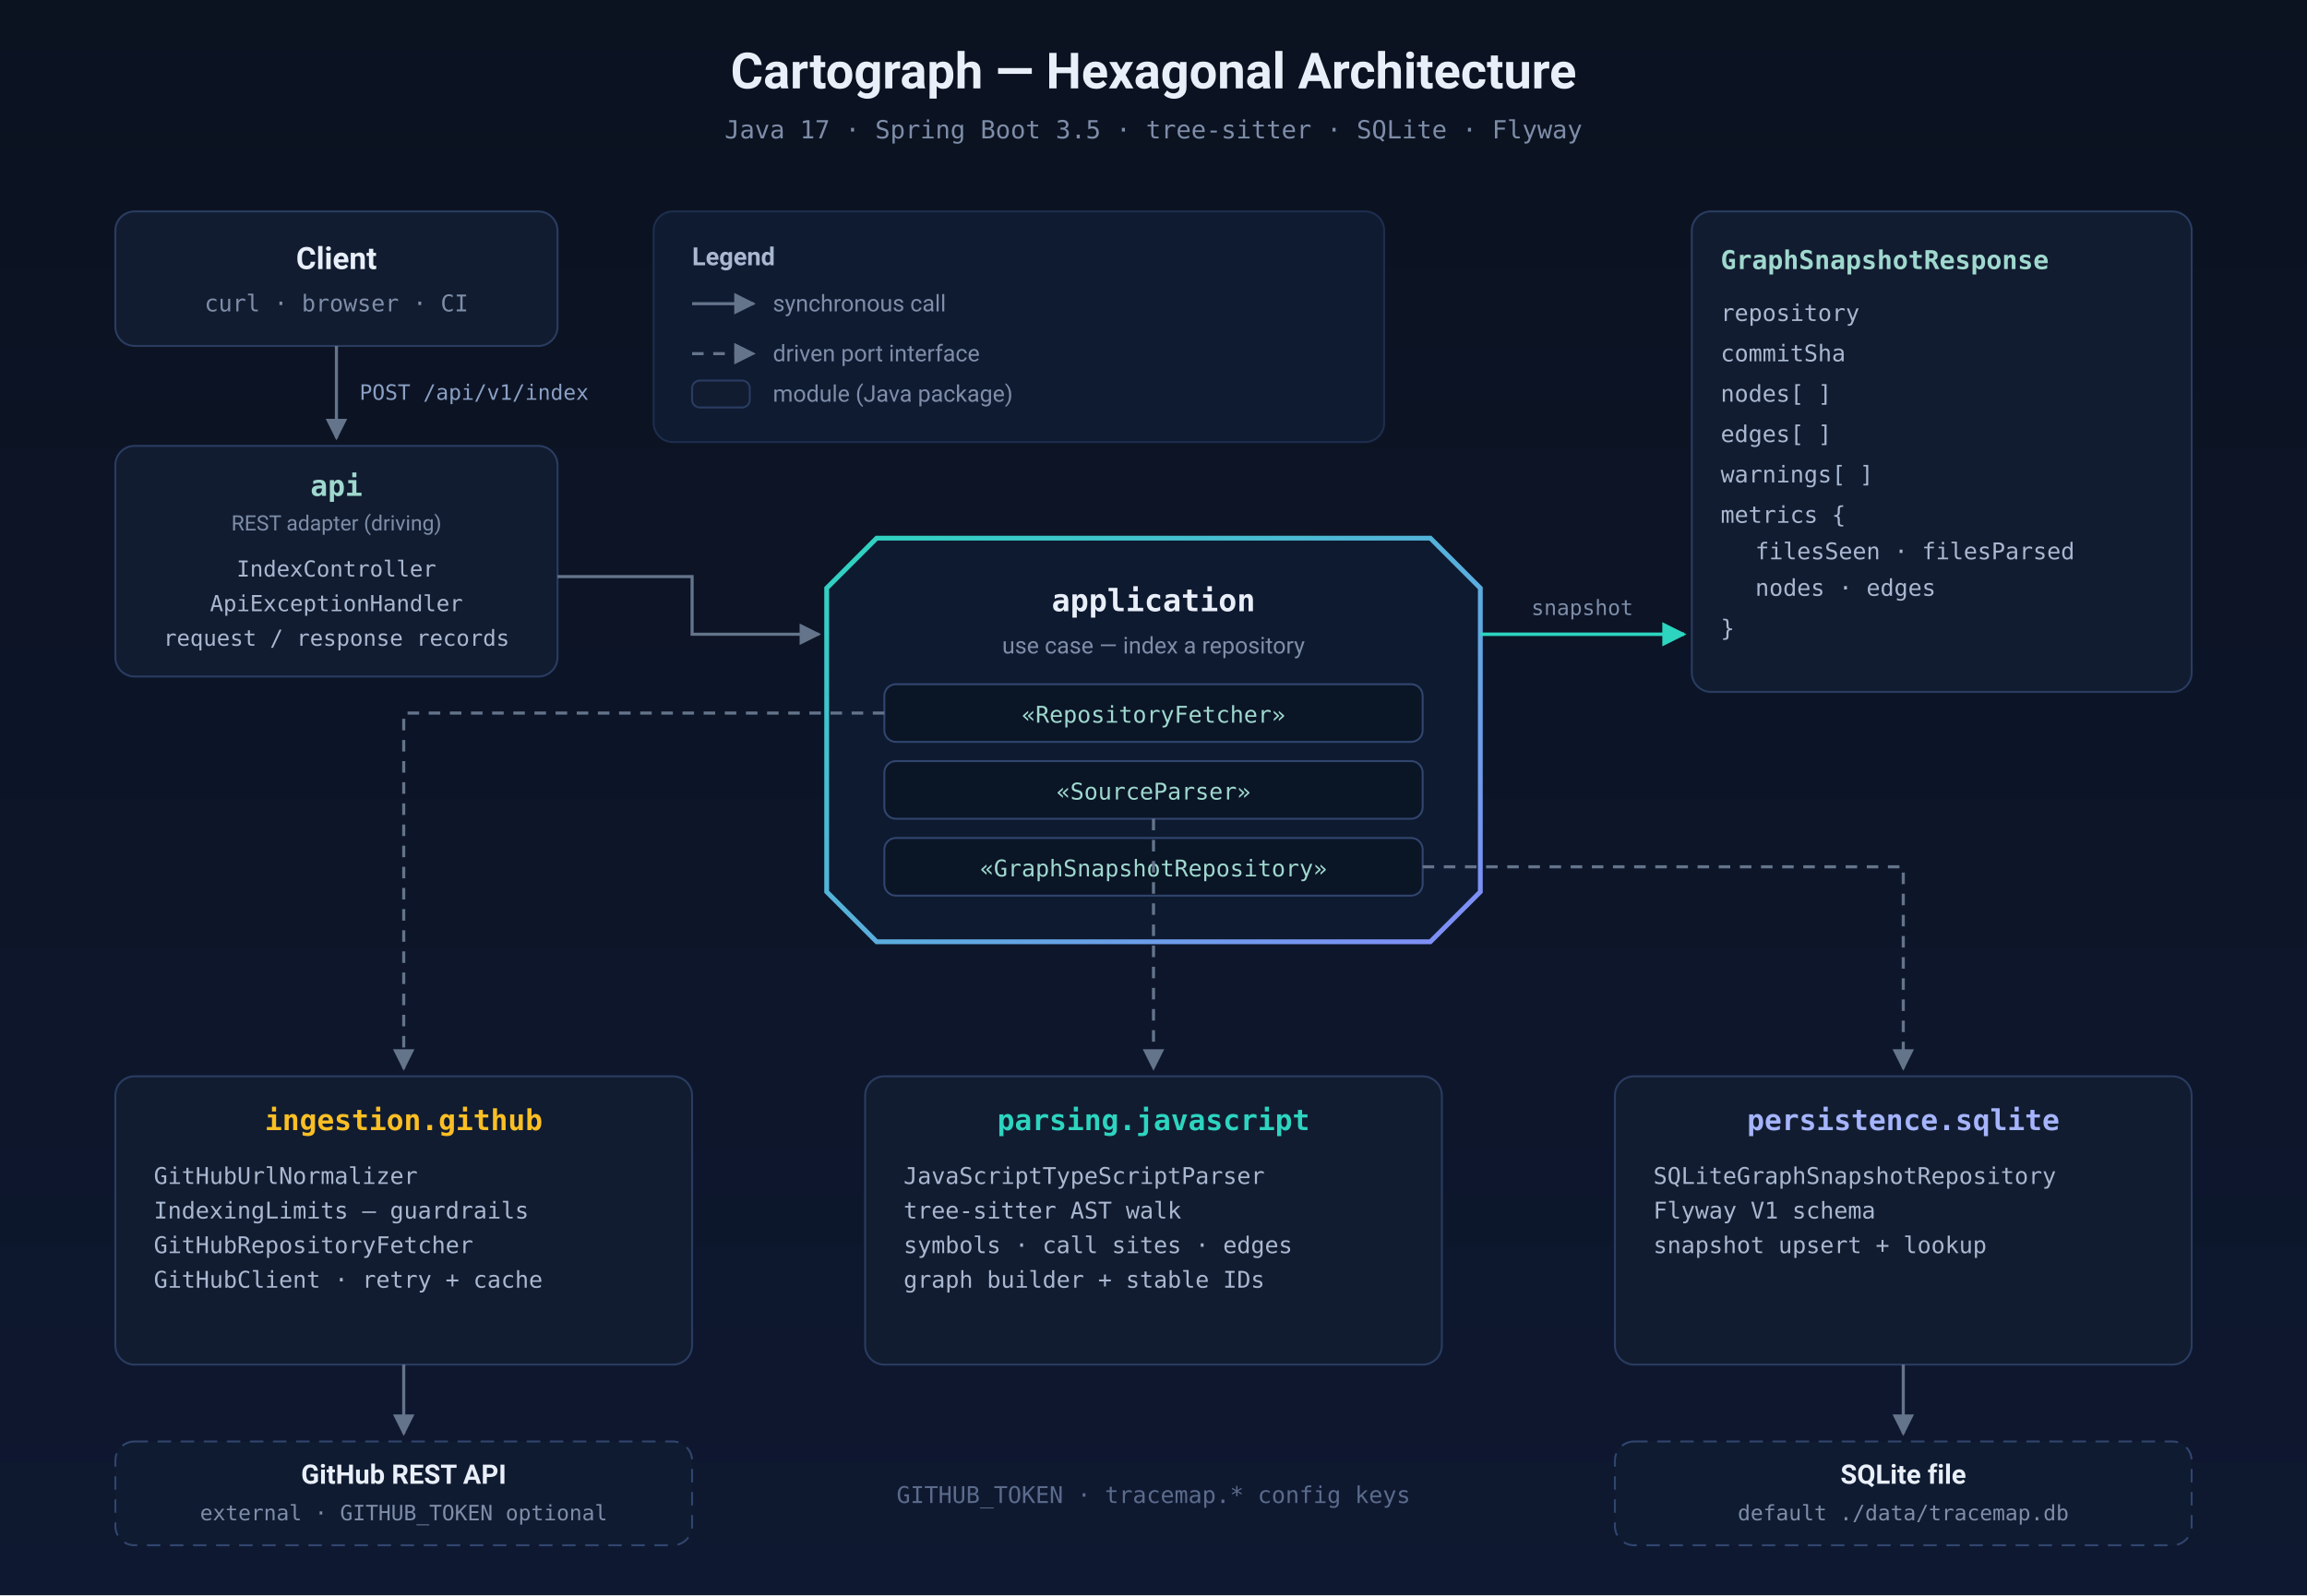
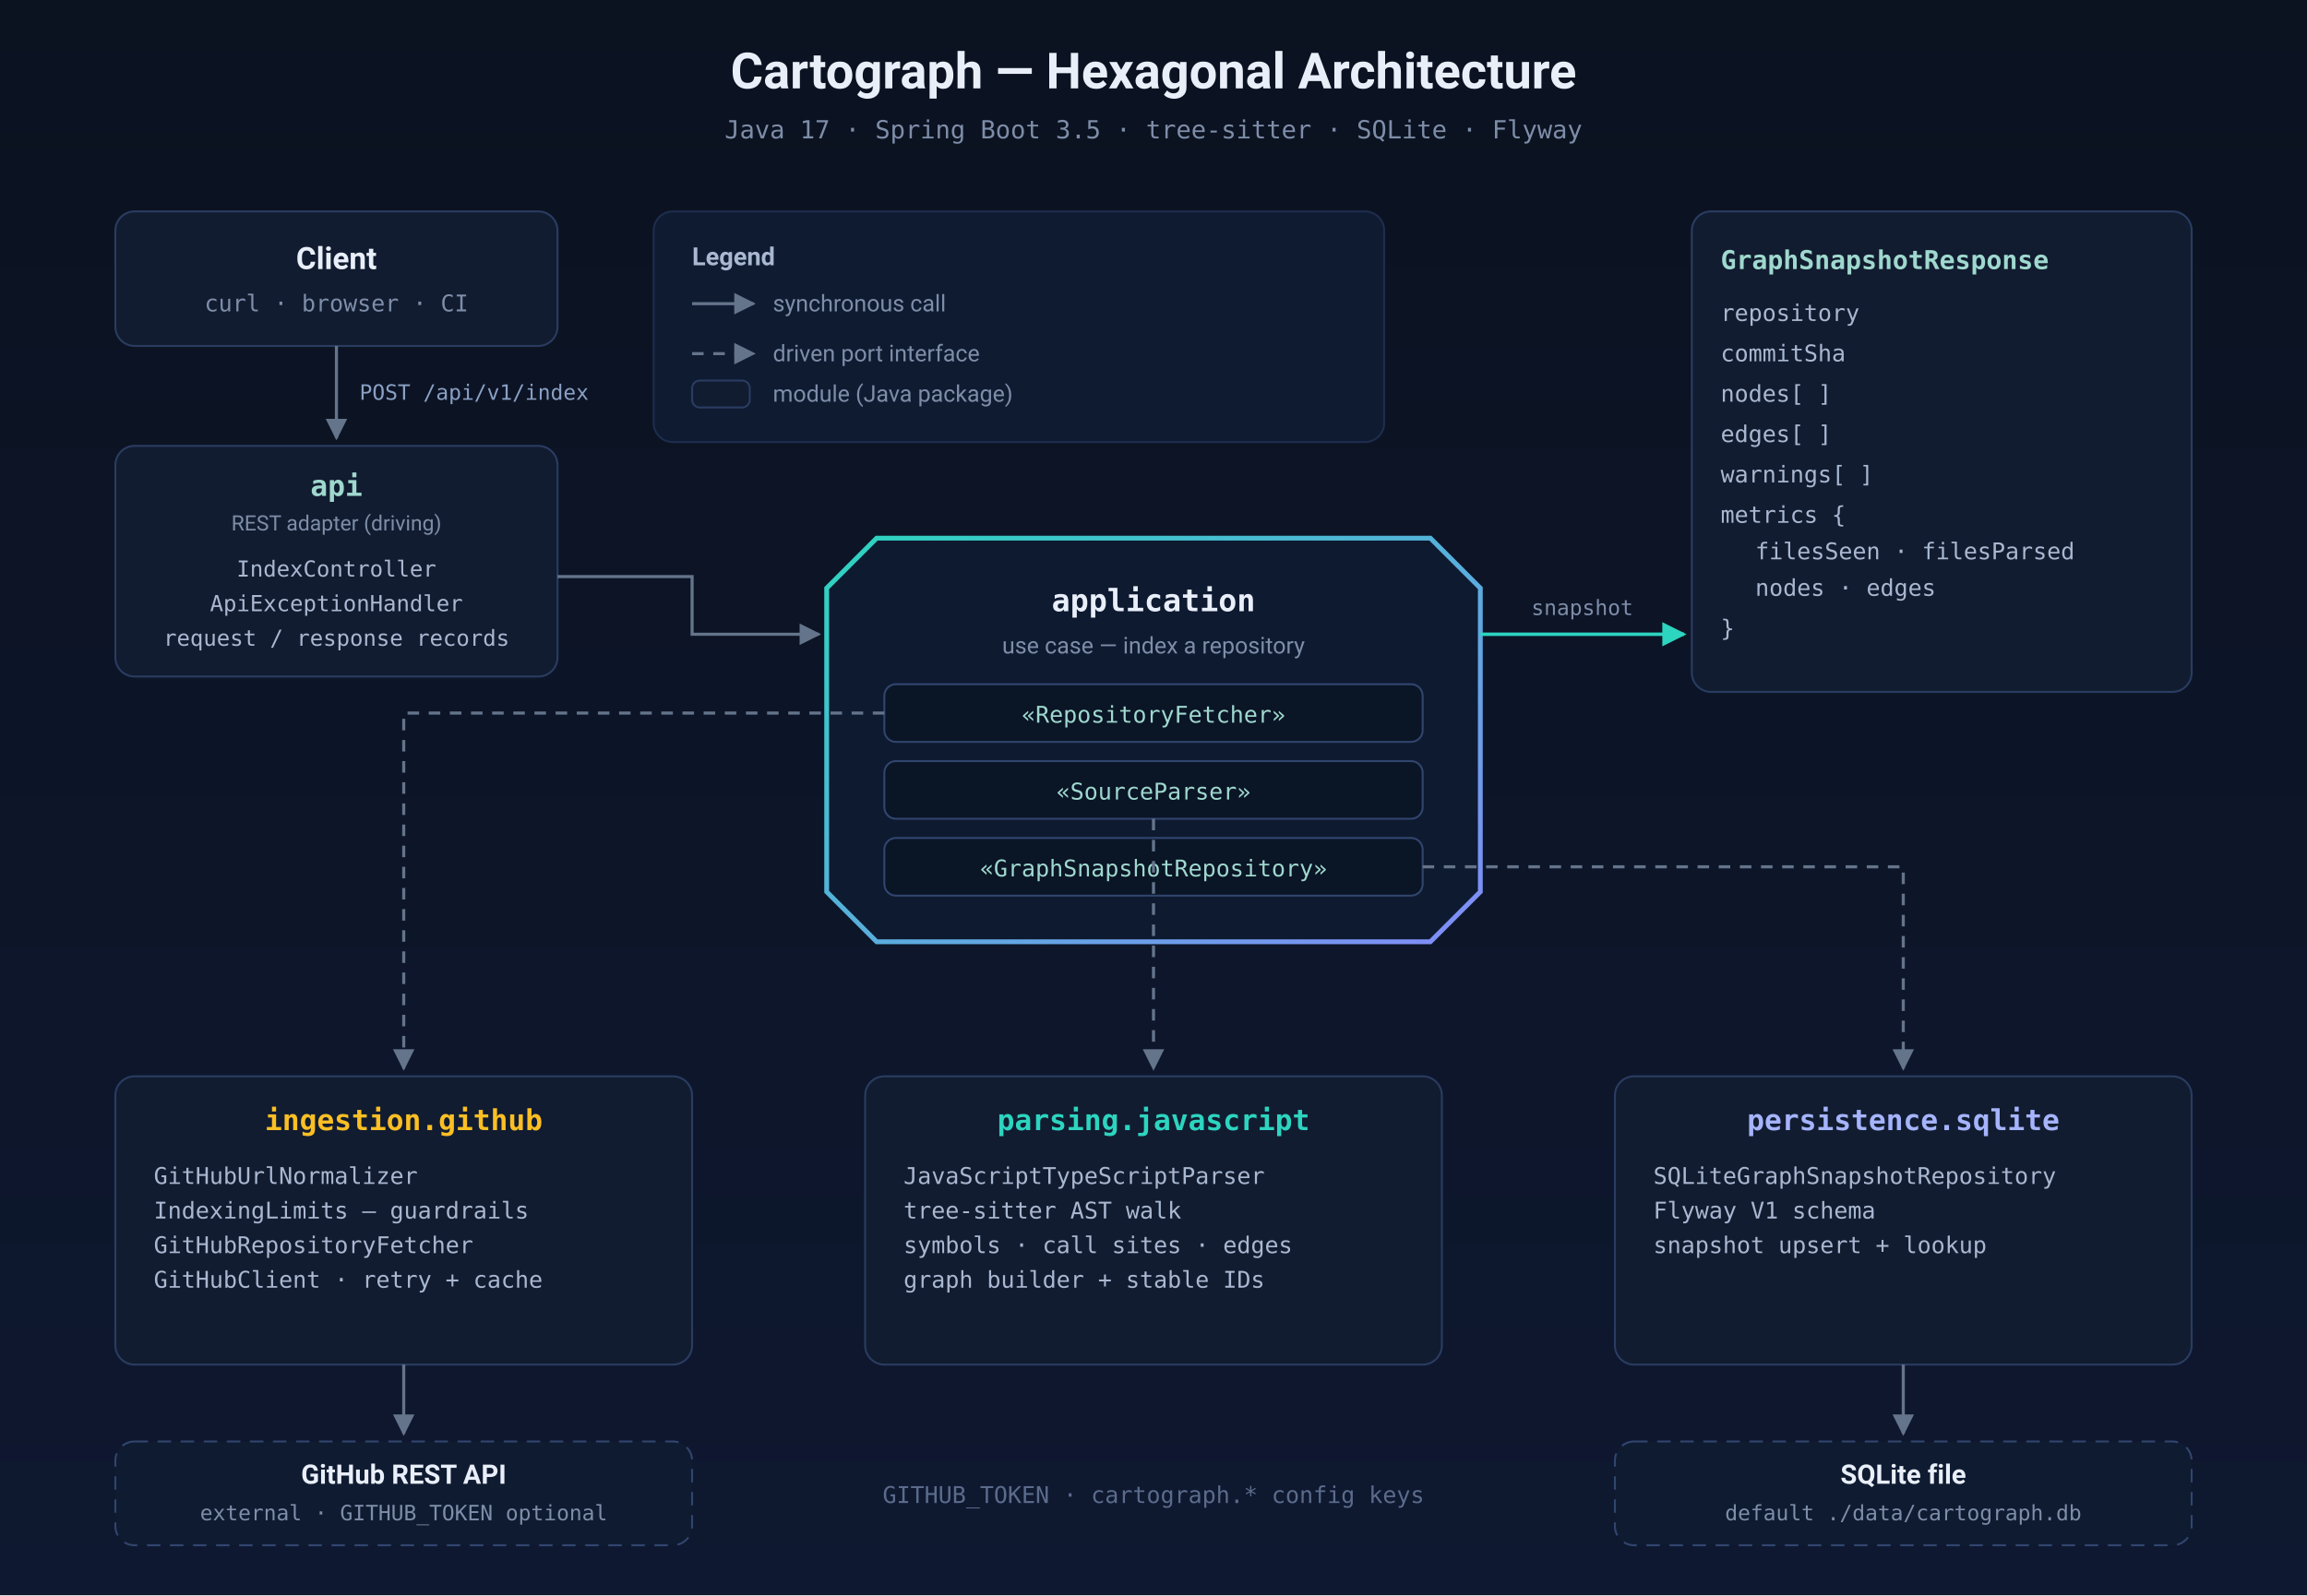
<svg xmlns="http://www.w3.org/2000/svg" width="1200" height="830" viewBox="0 0 1200 830" fill="none" role="img" aria-label="Cartograph hexagonal architecture: REST adapter, application core, and driven adapters for GitHub ingestion, tree-sitter parsing, and SQLite persistence">
  <defs>
    <linearGradient id="bg2" x1="0" y1="0" x2="0" y2="830" gradientUnits="userSpaceOnUse">
      <stop offset="0" stop-color="#0B1220" />
      <stop offset="1" stop-color="#0E1830" />
    </linearGradient>
    <linearGradient id="accent2" x1="0" y1="0" x2="1" y2="1">
      <stop offset="0" stop-color="#2DD4BF" />
      <stop offset="1" stop-color="#818CF8" />
    </linearGradient>
    <marker id="arw" viewBox="0 0 10 10" refX="9" refY="5" markerWidth="7" markerHeight="7" orient="auto-start-reverse">
      <path d="M0 0L10 5L0 10z" fill="#64748B" />
    </marker>
    <marker id="arw2" viewBox="0 0 10 10" refX="9" refY="5" markerWidth="7" markerHeight="7" orient="auto-start-reverse">
      <path d="M0 0L10 5L0 10z" fill="#2DD4BF" />
    </marker>
  </defs>
  <rect width="1200" height="830" fill="url(#bg2)" />
  <text x="600" y="46" text-anchor="middle" font-family="'Segoe UI', Roboto, 'Helvetica Neue', Arial, sans-serif" font-size="26" font-weight="700" fill="#E9EFF9">Cartograph — Hexagonal Architecture</text>
  <text x="600" y="72" text-anchor="middle" font-family="ui-monospace, SFMono-Regular, Menlo, Consolas, monospace" font-size="13" fill="#7E8DA8">Java 17 · Spring Boot 3.5 · tree-sitter · SQLite · Flyway</text>
  <rect x="60" y="110" width="230" height="70" rx="10" fill="#111C30" stroke="#2A3C61" />
  <text x="175" y="140" text-anchor="middle" font-family="'Segoe UI', Roboto, 'Helvetica Neue', Arial, sans-serif" font-size="16" font-weight="700" fill="#E9EFF9">Client</text>
  <text x="175" y="162" text-anchor="middle" font-family="ui-monospace, SFMono-Regular, Menlo, Consolas, monospace" font-size="12" fill="#7E8DA8">curl · browser · CI</text>
  <line x1="175" y1="180" x2="175" y2="228" stroke="#64748B" stroke-width="1.6" marker-end="url(#arw)" />
  <text x="187" y="208" font-family="ui-monospace, SFMono-Regular, Menlo, Consolas, monospace" font-size="11" fill="#8AA0C4">POST /api/v1/index</text>
  <rect x="60" y="232" width="230" height="120" rx="10" fill="#111C30" stroke="#2A3C61" />
  <text x="175" y="258" text-anchor="middle" font-family="ui-monospace, SFMono-Regular, Menlo, Consolas, monospace" font-size="15" font-weight="700" fill="#9FD8CE">api</text>
  <text x="175" y="276" text-anchor="middle" font-family="'Segoe UI', Roboto, 'Helvetica Neue', Arial, sans-serif" font-size="11" fill="#7E8DA8">REST adapter (driving)</text>
  <g font-family="ui-monospace, SFMono-Regular, Menlo, Consolas, monospace" font-size="11.5" fill="#A9B7D0" text-anchor="middle">
    <text x="175" y="300">IndexController</text>
    <text x="175" y="318">ApiExceptionHandler</text>
    <text x="175" y="336">request / response records</text>
  </g>
  <rect x="340" y="110" width="380" height="120" rx="10" fill="#0F1B31" stroke="#1E2D4D" />
  <text x="360" y="138" font-family="'Segoe UI', Roboto, 'Helvetica Neue', Arial, sans-serif" font-size="13" font-weight="700" fill="#A9B7D0">Legend</text>
  <line x1="360" y1="158" x2="392" y2="158" stroke="#64748B" stroke-width="1.6" marker-end="url(#arw)" />
  <text x="402" y="162" font-family="'Segoe UI', Roboto, 'Helvetica Neue', Arial, sans-serif" font-size="12" fill="#7E8DA8">synchronous call</text>
  <line x1="360" y1="184" x2="392" y2="184" stroke="#64748B" stroke-width="1.6" stroke-dasharray="6 5" marker-end="url(#arw)" />
  <text x="402" y="188" font-family="'Segoe UI', Roboto, 'Helvetica Neue', Arial, sans-serif" font-size="12" fill="#7E8DA8">driven port interface</text>
  <rect x="360" y="198" width="30" height="14" rx="4" fill="#111C30" stroke="#2A3C61" />
  <text x="402" y="209" font-family="'Segoe UI', Roboto, 'Helvetica Neue', Arial, sans-serif" font-size="12" fill="#7E8DA8">module (Java package)</text>
  <rect x="880" y="110" width="260" height="250" rx="10" fill="#111C30" stroke="#2A3C61" />
  <text x="895" y="140" font-family="ui-monospace, SFMono-Regular, Menlo, Consolas, monospace" font-size="13.5" font-weight="700" fill="#9FD8CE">GraphSnapshotResponse</text>
  <g font-family="ui-monospace, SFMono-Regular, Menlo, Consolas, monospace" font-size="12" fill="#A9B7D0">
    <text x="895" y="167">repository</text>
    <text x="895" y="188">commitSha</text>
    <text x="895" y="209">nodes[ ]</text>
    <text x="895" y="230">edges[ ]</text>
    <text x="895" y="251">warnings[ ]</text>
    <text x="895" y="272">metrics {</text>
    <text x="913" y="291">filesSeen · filesParsed</text>
    <text x="913" y="310">nodes · edges</text>
    <text x="895" y="331">}</text>
  </g>
  <path d="M456 280 H744 L770 306 V464 L744 490 H456 L430 464 V306 Z" fill="#0E1A30" stroke="url(#accent2)" stroke-width="2.5" />
  <text x="600" y="318" text-anchor="middle" font-family="ui-monospace, SFMono-Regular, Menlo, Consolas, monospace" font-size="16" font-weight="700" fill="#E9EFF9">application</text>
  <text x="600" y="340" text-anchor="middle" font-family="'Segoe UI', Roboto, 'Helvetica Neue', Arial, sans-serif" font-size="12" fill="#7E8DA8">use case — index a repository</text>
  <g font-family="ui-monospace, SFMono-Regular, Menlo, Consolas, monospace" font-size="12" fill="#9FD8CE" text-anchor="middle">
    <rect x="460" y="356" width="280" height="30" rx="6" fill="#0A1526" stroke="#31456E" />
    <text x="600" y="376">«RepositoryFetcher»</text>
    <rect x="460" y="396" width="280" height="30" rx="6" fill="#0A1526" stroke="#31456E" />
    <text x="600" y="416">«SourceParser»</text>
    <rect x="460" y="436" width="280" height="30" rx="6" fill="#0A1526" stroke="#31456E" />
    <text x="600" y="456">«GraphSnapshotRepository»</text>
  </g>
  <polyline points="290,300 360,300 360,330 426,330" stroke="#64748B" stroke-width="1.6" fill="none" marker-end="url(#arw)" />
  <line x1="770" y1="330" x2="876" y2="330" stroke="#2DD4BF" stroke-width="1.8" marker-end="url(#arw2)" />
  <text x="823" y="320" text-anchor="middle" font-family="ui-monospace, SFMono-Regular, Menlo, Consolas, monospace" font-size="11" fill="#7E8DA8">snapshot</text>
  <polyline points="460,371 210,371 210,556" stroke="#64748B" stroke-width="1.6" stroke-dasharray="6 5" fill="none" marker-end="url(#arw)" />
  <line x1="600" y1="426" x2="600" y2="556" stroke="#64748B" stroke-width="1.6" stroke-dasharray="6 5" marker-end="url(#arw)" />
  <polyline points="740,451 990,451 990,556" stroke="#64748B" stroke-width="1.6" stroke-dasharray="6 5" fill="none" marker-end="url(#arw)" />
  <rect x="60" y="560" width="300" height="150" rx="10" fill="#111C30" stroke="#2A3C61" />
  <text x="210" y="588" text-anchor="middle" font-family="ui-monospace, SFMono-Regular, Menlo, Consolas, monospace" font-size="15" font-weight="700" fill="#FBBF24">ingestion.github</text>
  <g font-family="ui-monospace, SFMono-Regular, Menlo, Consolas, monospace" font-size="12" fill="#A9B7D0">
    <text x="80" y="616">GitHubUrlNormalizer</text>
    <text x="80" y="634">IndexingLimits — guardrails</text>
    <text x="80" y="652">GitHubRepositoryFetcher</text>
    <text x="80" y="670">GitHubClient · retry + cache</text>
  </g>
  <rect x="450" y="560" width="300" height="150" rx="10" fill="#111C30" stroke="#2A3C61" />
  <text x="600" y="588" text-anchor="middle" font-family="ui-monospace, SFMono-Regular, Menlo, Consolas, monospace" font-size="15" font-weight="700" fill="#2DD4BF">parsing.javascript</text>
  <g font-family="ui-monospace, SFMono-Regular, Menlo, Consolas, monospace" font-size="12" fill="#A9B7D0">
    <text x="470" y="616">JavaScriptTypeScriptParser</text>
    <text x="470" y="634">tree-sitter AST walk</text>
    <text x="470" y="652">symbols · call sites · edges</text>
    <text x="470" y="670">graph builder + stable IDs</text>
  </g>
  <rect x="840" y="560" width="300" height="150" rx="10" fill="#111C30" stroke="#2A3C61" />
  <text x="990" y="588" text-anchor="middle" font-family="ui-monospace, SFMono-Regular, Menlo, Consolas, monospace" font-size="15" font-weight="700" fill="#A5B4FC">persistence.sqlite</text>
  <g font-family="ui-monospace, SFMono-Regular, Menlo, Consolas, monospace" font-size="12" fill="#A9B7D0">
    <text x="860" y="616">SQLiteGraphSnapshotRepository</text>
    <text x="860" y="634">Flyway V1 schema</text>
    <text x="860" y="652">snapshot upsert + lookup</text>
  </g>
  <line x1="210" y1="710" x2="210" y2="746" stroke="#64748B" stroke-width="1.6" marker-end="url(#arw)" />
  <rect x="60" y="750" width="300" height="54" rx="10" fill="#0F1B31" stroke="#31456E" stroke-dasharray="7 5" />
  <text x="210" y="772" text-anchor="middle" font-family="'Segoe UI', Roboto, 'Helvetica Neue', Arial, sans-serif" font-size="14" font-weight="700" fill="#E9EFF9">GitHub REST API</text>
  <text x="210" y="791" text-anchor="middle" font-family="ui-monospace, SFMono-Regular, Menlo, Consolas, monospace" font-size="11" fill="#7E8DA8">external · GITHUB_TOKEN optional</text>
  <line x1="990" y1="710" x2="990" y2="746" stroke="#64748B" stroke-width="1.6" marker-end="url(#arw)" />
  <rect x="840" y="750" width="300" height="54" rx="10" fill="#0F1B31" stroke="#31456E" stroke-dasharray="7 5" />
  <text x="990" y="772" text-anchor="middle" font-family="'Segoe UI', Roboto, 'Helvetica Neue', Arial, sans-serif" font-size="14" font-weight="700" fill="#E9EFF9">SQLite file</text>
-   <text x="990" y="791" text-anchor="middle" font-family="ui-monospace, SFMono-Regular, Menlo, Consolas, monospace" font-size="11" fill="#7E8DA8">default ./data/tracemap.db</text>
-   <text x="600" y="782" text-anchor="middle" font-family="ui-monospace, SFMono-Regular, Menlo, Consolas, monospace" font-size="12" fill="#5B6B8C">GITHUB_TOKEN · tracemap.* config keys</text>
+   <text x="990" y="791" text-anchor="middle" font-family="ui-monospace, SFMono-Regular, Menlo, Consolas, monospace" font-size="11" fill="#7E8DA8">default ./data/cartograph.db</text>
+   <text x="600" y="782" text-anchor="middle" font-family="ui-monospace, SFMono-Regular, Menlo, Consolas, monospace" font-size="12" fill="#5B6B8C">GITHUB_TOKEN · cartograph.* config keys</text>
</svg>
